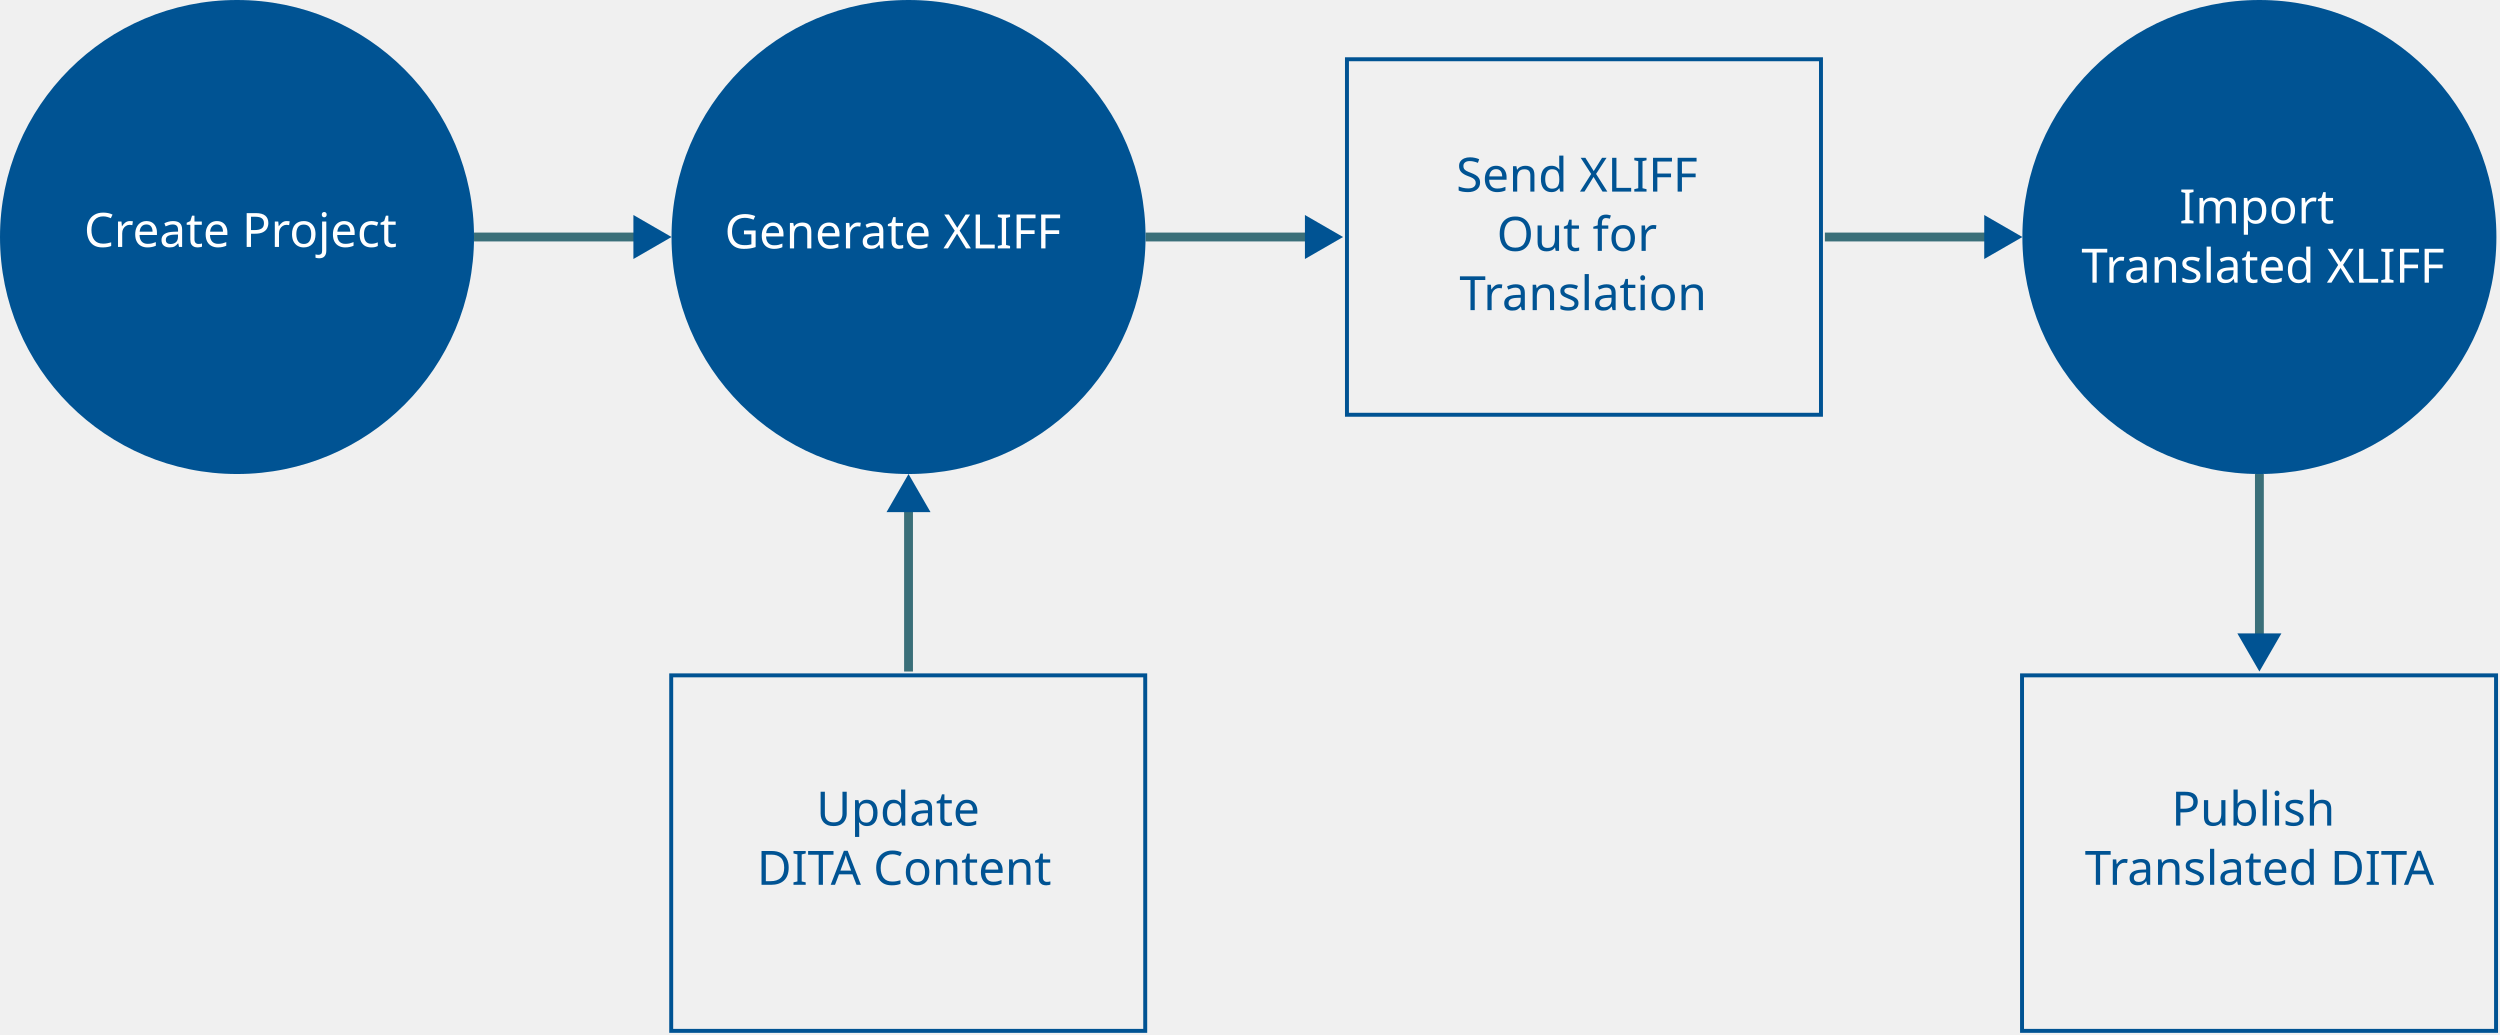
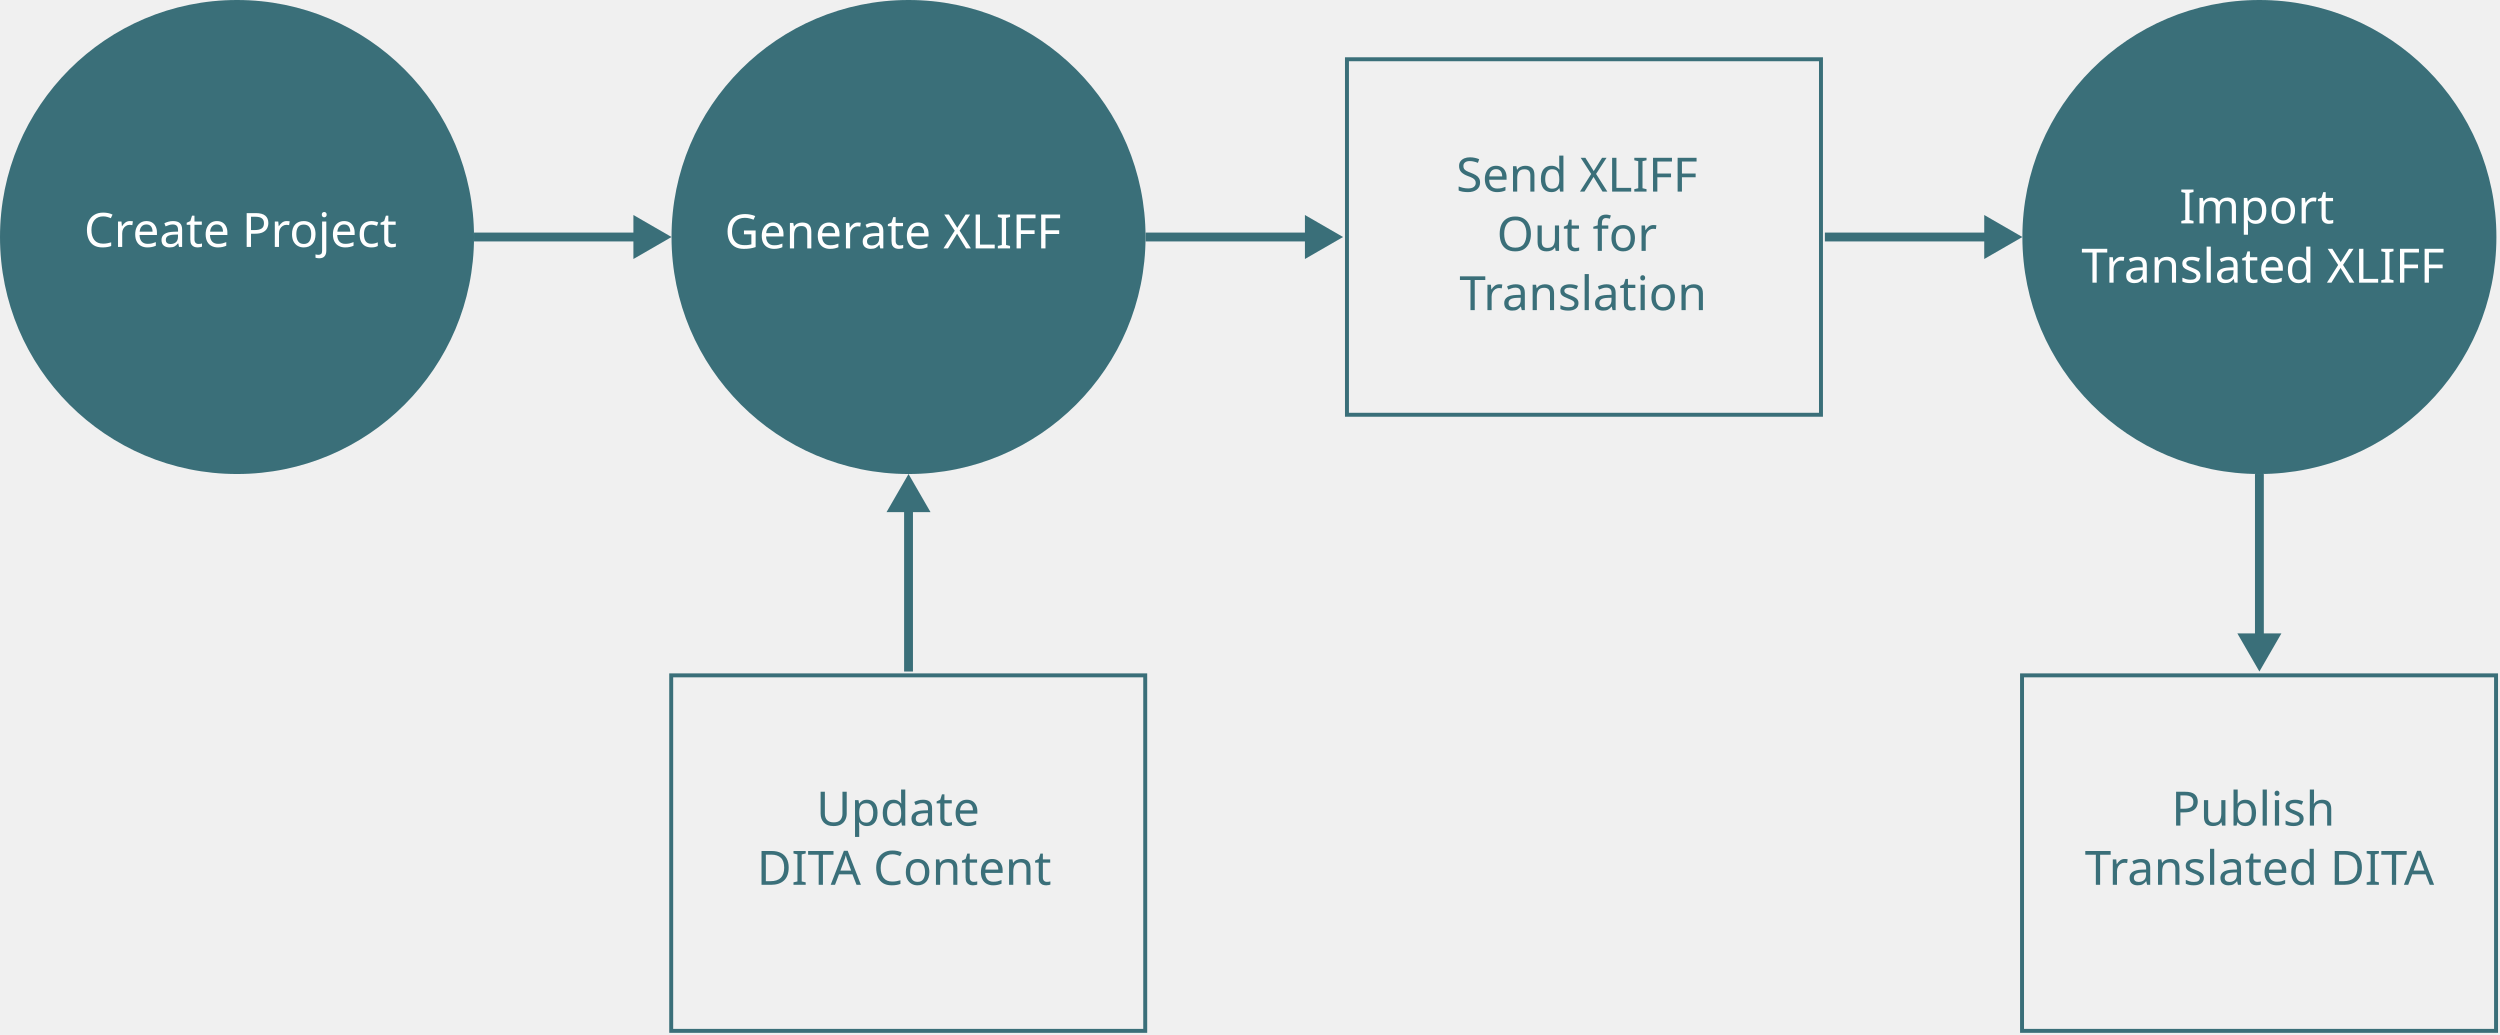
- <svg xmlns="http://www.w3.org/2000/svg" viewBox="0 0 632.89 261.97" version="1.1" width="632.89" height="261.97" id="svg19">
-   <defs id="defs19" />
-   <line style="stroke-width:2.24px;stroke:#3a6f79;fill:#005393;fill-opacity:1" x1="230" y1="170" x2="230" y2="128.02" id="line1" />
-   <polygon style="fill:#005393;fill-opacity:1" points="224.43,129.65 235.57,129.65 230,120 " id="polygon1" />
-   <line style="stroke-width:2.24px;stroke:#3a6f79;fill:#005393;fill-opacity:1" x1="571.98" y1="120" x2="571.98" y2="161.98" id="line2" />
-   <polygon style="fill:#005393;fill-opacity:1" points="577.55,160.35 566.4,160.35 571.98,170 " id="polygon2" />
-   <line style="stroke-width:2.24px;stroke:#3a6f79;fill:#005393;fill-opacity:1" x1="120" y1="60" x2="161.98" y2="60" id="line3" />
-   <polygon style="fill:#005393;fill-opacity:1" points="160.35,54.43 160.35,65.57 170,60 " id="polygon3" />
-   <line style="stroke-width:2.24px;stroke:#3a6f79;fill:#005393;fill-opacity:1" x1="290" y1="60" x2="331.98" y2="60" id="line4" />
-   <polygon style="fill:#005393;fill-opacity:1" points="330.35,54.43 330.35,65.57 340,60 " id="polygon4" />
-   <line style="stroke-width:2.24px;stroke:#3a6f79;fill:#005393;fill-opacity:1" x1="461.98" y1="60" x2="503.95" y2="60" id="line5" />
-   <polygon style="fill:#005393;fill-opacity:1" points="502.32,54.43 502.32,65.57 511.98,60 " id="polygon5" />
-   <circle style="fill:#005393;fill-opacity:1" cx="60" cy="60" r="60" id="circle5" />
-   <circle style="fill:#005393;fill-opacity:1" cx="230" cy="60" r="60" id="circle6" />
-   <circle style="fill:#005393;fill-opacity:1" cx="571.98" cy="60" r="60" id="circle7" />
-   <rect style="fill:none;stroke:#005393;stroke-miterlimit:10;stroke-opacity:1" x="340.99" y="15" width="120" height="90" id="rect7" />
-   <rect style="fill:none;stroke:#005393;stroke-miterlimit:10;stroke-opacity:1" x="169.92" y="170.97" width="120" height="90" id="rect8" />
-   <rect style="fill:none;stroke:#005393;stroke-miterlimit:10;stroke-opacity:1" x="511.89" y="170.97" width="120" height="90" id="rect9" />
-   <text x="103.346" y="62.51" style="font-style:normal;font-weight:normal;font-size:12px;font-family:sans-serif;text-align:center;text-anchor:middle;fill:#ffffff" id="text9">
-     <tspan x="60.88" y="62.51" style="font-style:normal;font-weight:normal;font-size:12px;font-family:sans-serif;text-align:center;text-anchor:middle" id="tspan9">Create Project</tspan>
+ <svg xmlns="http://www.w3.org/2000/svg" viewBox="0 0 632.89 261.97" version="1.1" width="632.89" height="261.97">
+   <line style="stroke-width:2.24px;stroke:#3a6f79;" x1="230" y1="170" x2="230" y2="128.02" />
+   <polygon style="fill:#3a6f79;" points="224.43,129.65 235.57,129.65 230,120 " />
+   <line style="stroke-width:2.24px;stroke:#3a6f79;" x1="571.98" y1="120" x2="571.98" y2="161.98" />
+   <polygon style="fill:#3a6f79;" points="577.55,160.35 566.4,160.35 571.98,170 " />
+   <line style="stroke-width:2.24px;stroke:#3a6f79;" x1="120" y1="60" x2="161.98" y2="60" />
+   <polygon style="fill:#3a6f79;" points="160.35,54.43 160.35,65.57 170,60 " />
+   <line style="stroke-width:2.24px;stroke:#3a6f79;" x1="290" y1="60" x2="331.98" y2="60" />
+   <polygon style="fill:#3a6f79;" points="330.35,54.43 330.35,65.57 340,60 " />
+   <line style="stroke-width:2.24px;stroke:#3a6f79;" x1="461.98" y1="60" x2="503.95" y2="60" />
+   <polygon style="fill:#3a6f79;" points="502.32,54.43 502.32,65.57 511.98,60 " />
+   <circle style="fill:#3a6f79;" cx="60" cy="60" r="60" />
+   <circle style="fill:#3a6f79;" cx="230" cy="60" r="60" />
+   <circle style="fill:#3a6f79;" cx="571.98" cy="60" r="60" />
+   <rect style="fill:none;stroke:#3a6f79;stroke-miterlimit:10;" x="340.99" y="15" width="120" height="90" />
+   <rect style="fill:none;stroke:#3a6f79;stroke-miterlimit:10;" x="169.92" y="170.97" width="120" height="90" />
+   <rect style="fill:none;stroke:#3a6f79;stroke-miterlimit:10;" x="511.89" y="170.97" width="120" height="90" />
+   <text x="103.346" y="62.51" style="font-style:normal;font-weight:normal;font-size:12px;font-family:sans-serif;text-align:center;text-anchor:middle;fill:#ffffff">
+     <tspan x="60.88" y="62.51" style="font-style:normal;font-weight:normal;font-size:12px;font-family:sans-serif;text-align:center;text-anchor:middle">Create Project</tspan>
  </text>
-   <text x="272.213" y="62.88" style="font-style:normal;font-weight:normal;font-size:12px;font-family:sans-serif;text-align:center;text-anchor:middle;fill:#ffffff" id="text10">
-     <tspan x="226.05" y="62.88" style="font-style:normal;font-weight:normal;font-size:12px;font-family:sans-serif;text-align:center;text-anchor:middle" id="tspan10">Generate XLIFF</tspan>
+   <text x="272.213" y="62.88" style="font-style:normal;font-weight:normal;font-size:12px;font-family:sans-serif;text-align:center;text-anchor:middle;fill:#ffffff">
+     <tspan x="226.05" y="62.88" style="font-style:normal;font-weight:normal;font-size:12px;font-family:sans-serif;text-align:center;text-anchor:middle">Generate XLIFF</tspan>
  </text>
-   <text x="400.774" y="48.51" style="font-style:normal;font-weight:normal;font-size:12px;font-family:sans-serif;text-align:center;text-anchor:middle;fill:#005393;fill-opacity:1" id="text13">
-     <tspan x="400.774" y="48.51" id="tspan11" style="fill:#005393;fill-opacity:1">Send XLIFF</tspan>
-     <tspan x="400.774" y="63.51" id="tspan12" style="fill:#005393;fill-opacity:1">Out for</tspan>
-     <tspan x="400.774" y="78.51" id="tspan13" style="fill:#005393;fill-opacity:1">Translation</tspan>
+   <text x="400.774" y="48.51" style="font-style:normal;font-weight:normal;font-size:12px;font-family:sans-serif;text-align:center;text-anchor:middle;fill:#3a6f79">
+     <tspan x="400.774" y="48.51">Send XLIFF</tspan>
+     <tspan x="400.774" y="63.51">Out for</tspan>
+     <tspan x="400.774" y="78.51">Translation</tspan>
  </text>
-   <text x="572.895" y="56.55" style="font-style:normal;font-weight:normal;font-size:12px;font-family:sans-serif;text-align:center;text-anchor:middle;fill:#ffffff" id="text15">
-     <tspan x="572.895" y="56.55" id="tspan14">Import</tspan>
-     <tspan x="572.895" y="71.55" id="tspan15">Translated XLIFF</tspan>
+   <text x="572.895" y="56.55" style="font-style:normal;font-weight:normal;font-size:12px;font-family:sans-serif;text-align:center;text-anchor:middle;fill:#ffffff">
+     <tspan x="572.895" y="56.55">Import</tspan>
+     <tspan x="572.895" y="71.55">Translated XLIFF</tspan>
  </text>
-   <text x="228.908" y="209.117" style="font-style:normal;font-weight:normal;font-size:12px;font-family:sans-serif;text-align:center;text-anchor:middle;fill:#005393;fill-opacity:1" id="text17">
-     <tspan x="228.908" y="209" id="tspan16" style="fill:#005393;fill-opacity:1">Update</tspan>
-     <tspan x="228.908" y="224" id="tspan17" style="fill:#005393;fill-opacity:1">DITA Content</tspan>
+   <text x="228.908" y="209.117" style="font-style:normal;font-weight:normal;font-size:12px;font-family:sans-serif;text-align:center;text-anchor:middle;fill:#3a6f79">
+     <tspan x="228.908" y="209">Update</tspan>
+     <tspan x="228.908" y="224">DITA Content</tspan>
  </text>
-   <text x="572" y="209" style="font-style:normal;font-weight:normal;font-size:12px;font-family:sans-serif;text-align:center;text-anchor:middle;fill:#005393;fill-opacity:1" id="text19">
-     <tspan x="572" y="209" id="tspan18" style="fill:#005393;fill-opacity:1">Publish</tspan>
-     <tspan x="572" y="224" id="tspan19" style="fill:#005393;fill-opacity:1">Translated DITA</tspan>
+   <text x="572" y="209" style="font-style:normal;font-weight:normal;font-size:12px;font-family:sans-serif;text-align:center;text-anchor:middle;fill:#3a6f79;">
+     <tspan x="572" y="209">Publish</tspan>
+     <tspan x="572" y="224">Translated DITA</tspan>
  </text>
</svg>
